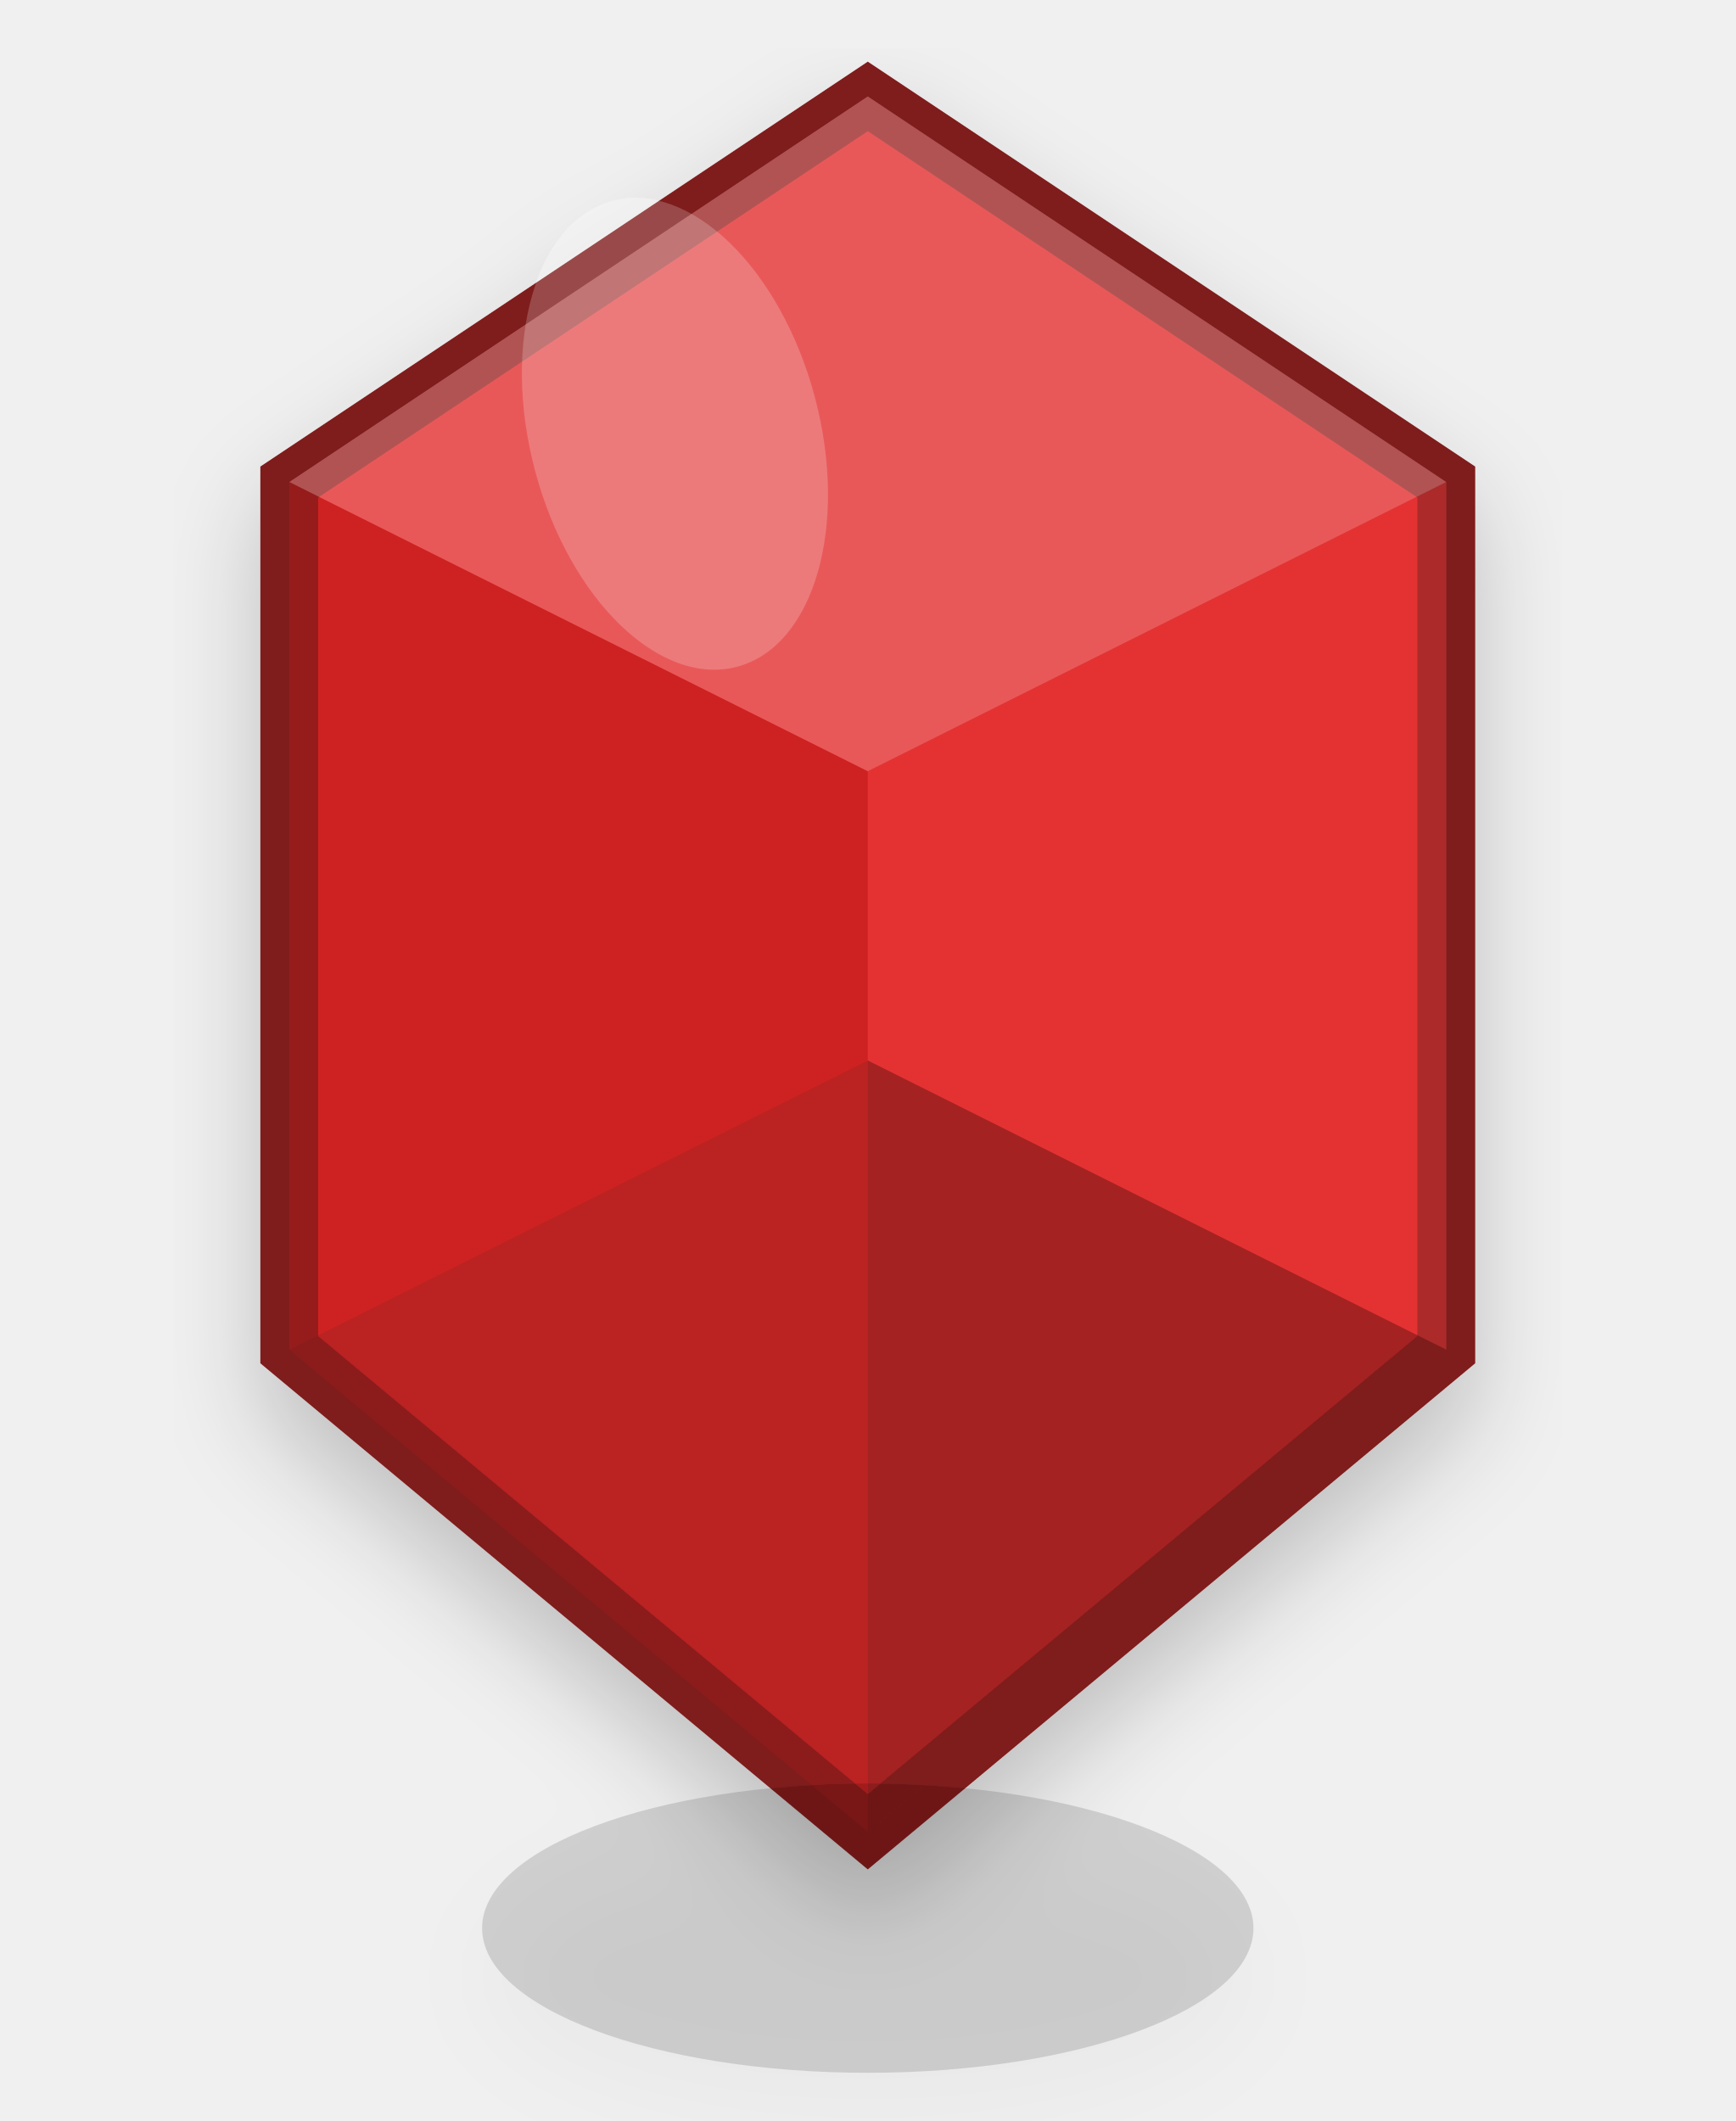
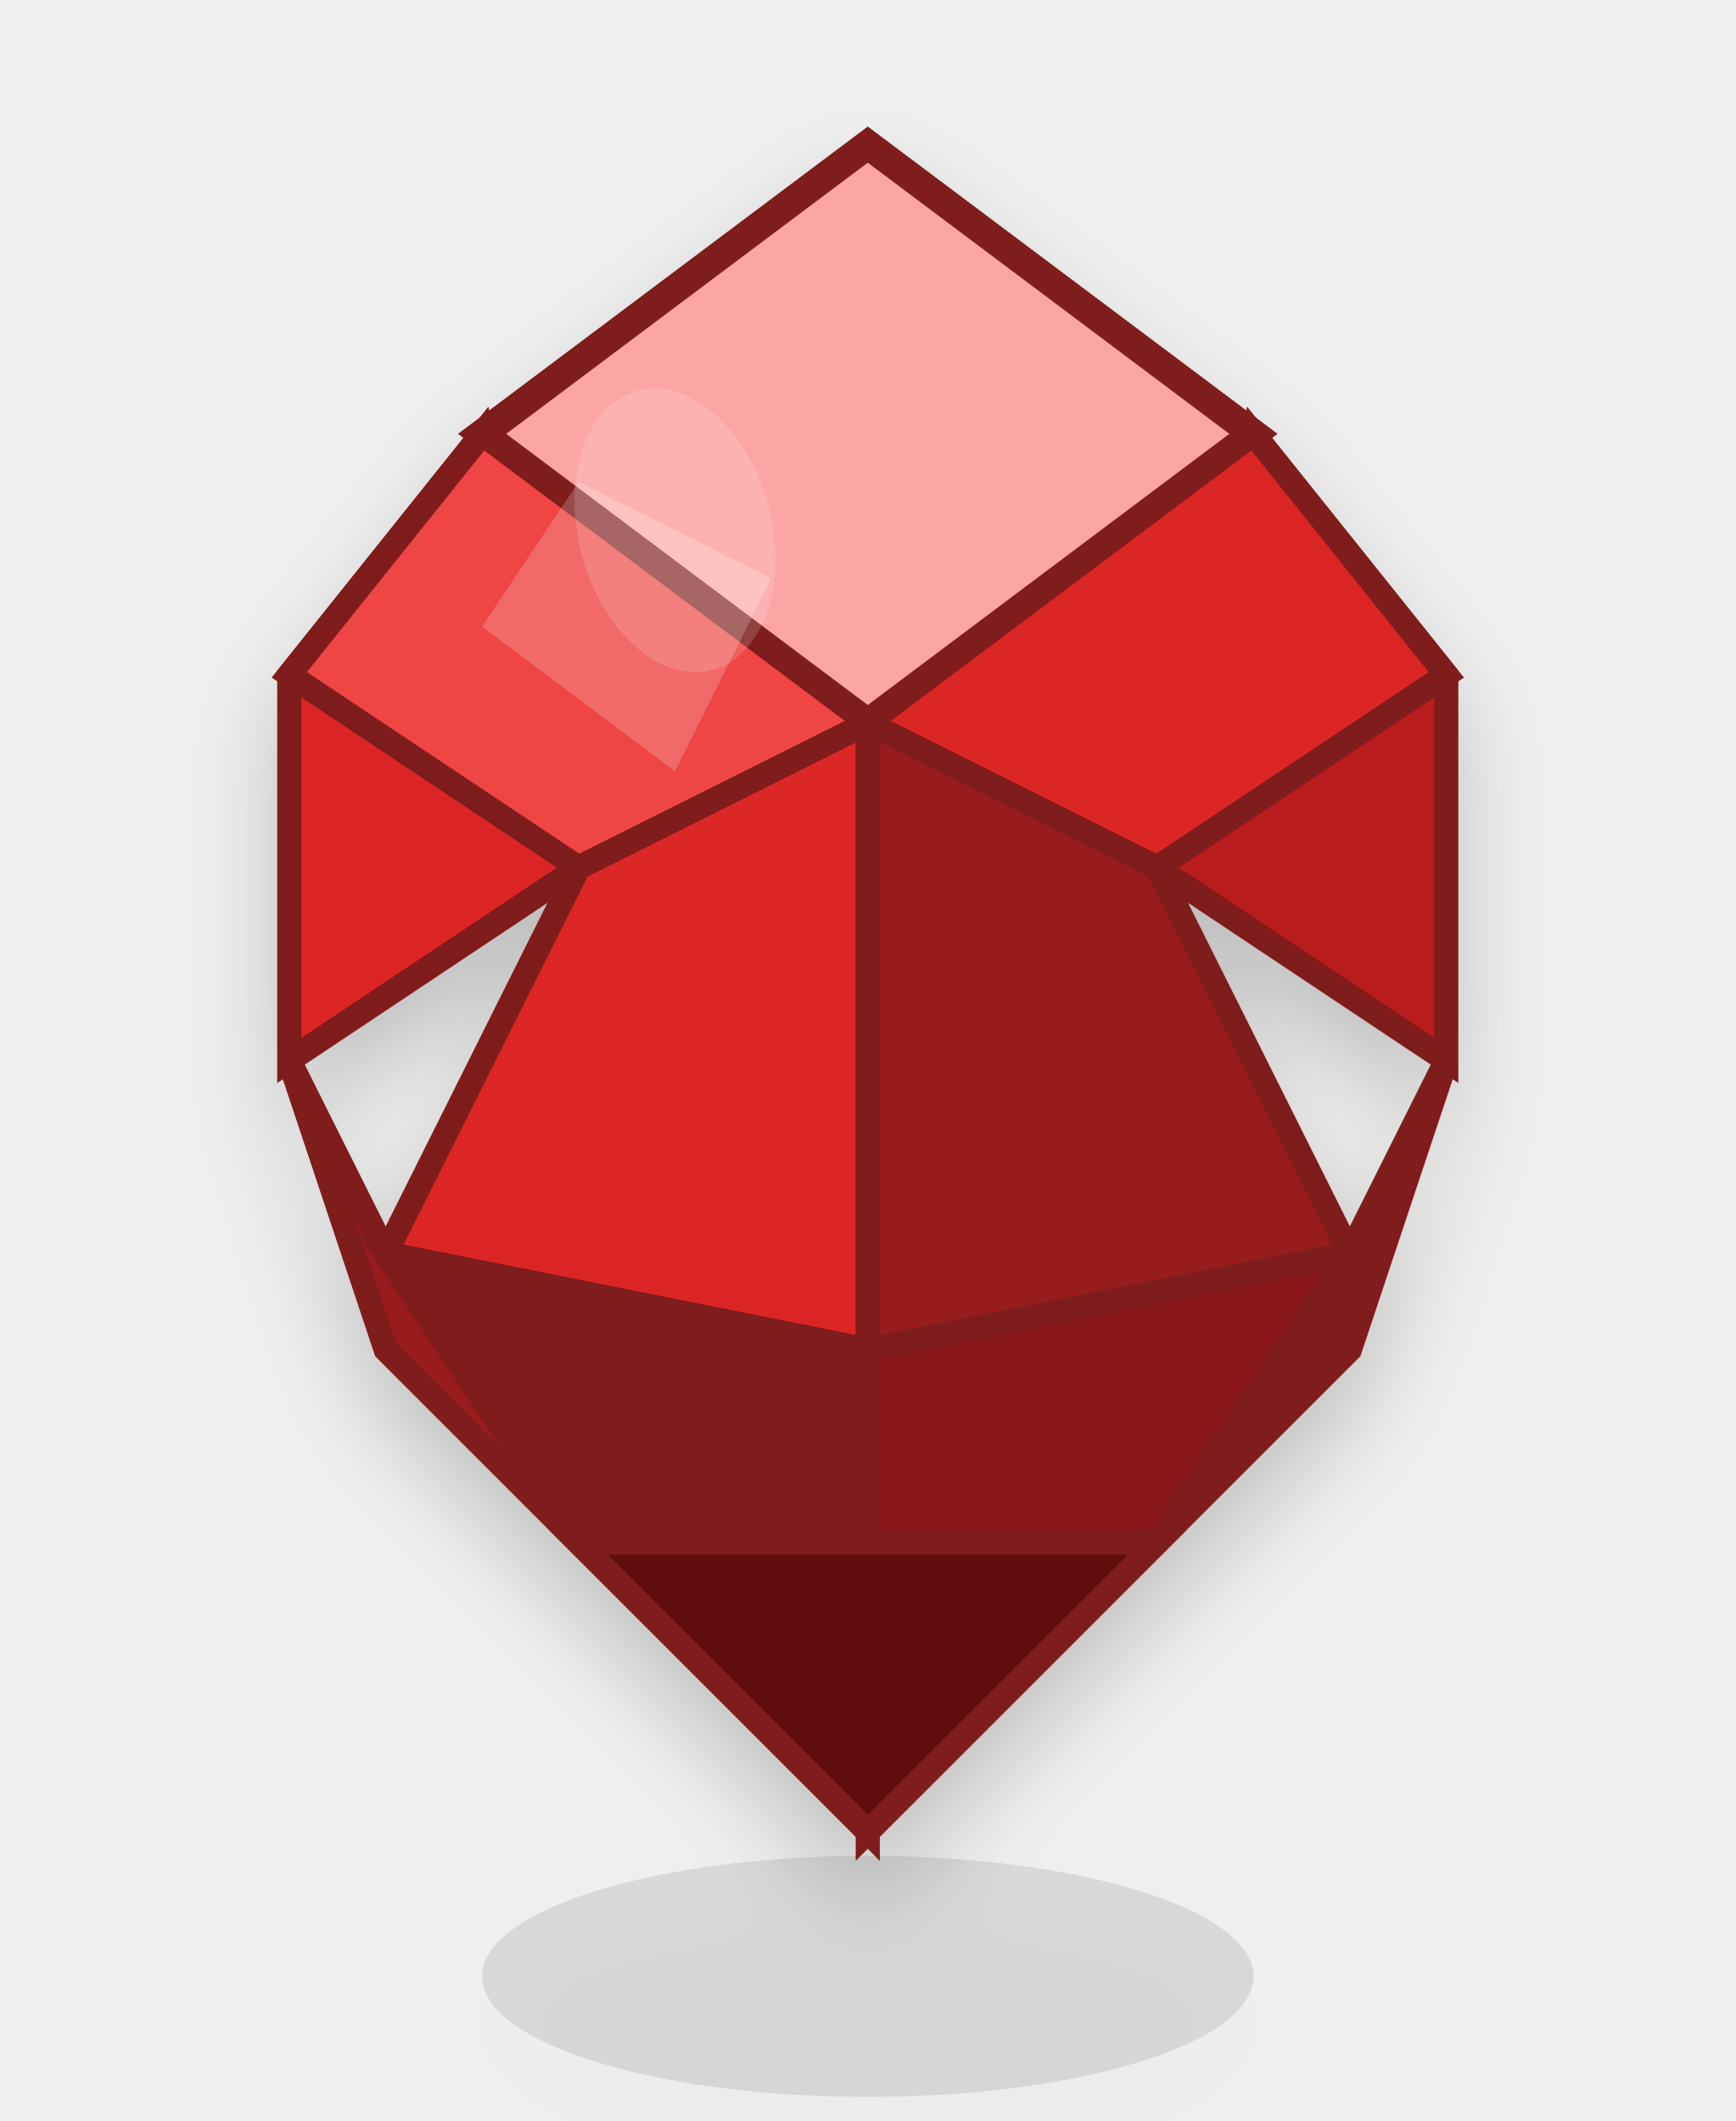
<svg xmlns="http://www.w3.org/2000/svg" viewBox="0 0 36 44" width="36" height="44">
  <defs>
    <filter id="shadow">
      <feDropShadow dx="0" dy="1" stdDeviation="1" flood-color="#00000033" />
    </filter>
  </defs>
  <g filter="url(#shadow)">
-     <polygon points="18,2 30,10 30,28 18,38 6,28 6,10" fill="#dc2626" stroke="#7f1d1d" stroke-width="1.2" />
-     <polygon points="18,2 30,10 18,16 6,10" fill="#fca5a5" opacity="0.4" />
-     <polygon points="18,16 30,10 30,28 18,22" fill="#ef4444" opacity="0.4" />
-     <polygon points="18,16 6,10 6,28 18,22" fill="#b91c1c" opacity="0.4" />
-     <polygon points="18,22 30,28 18,38" fill="#7f1d1d" opacity="0.6" />
-     <polygon points="18,22 6,28 18,38" fill="#991b1b" opacity="0.5" />
-     <ellipse cx="14" cy="9" rx="3" ry="5" fill="white" opacity="0.2" transform="rotate(-15 14 9)" />
-     <ellipse cx="18" cy="40" rx="8" ry="3" fill="#00000022" />
+     <polygon points="18,3 26,9 18,15 10,9" fill="#fca5a5" stroke="#7f1d1d" stroke-width="0.6" />
+     <polygon points="10,9 6,14 6,22 12,18" fill="#dc2626" stroke="#7f1d1d" stroke-width="0.5" />
+     <polygon points="26,9 30,14 30,22 24,18" fill="#b91c1c" stroke="#7f1d1d" stroke-width="0.5" />
+     <polygon points="10,9 18,15 12,18 6,14" fill="#ef4444" stroke="#7f1d1d" stroke-width="0.5" />
+     <polygon points="26,9 18,15 24,18 30,14" fill="#dc2626" stroke="#7f1d1d" stroke-width="0.5" />
+     <polygon points="12,18 18,15 18,28 8,26" fill="#dc2626" stroke="#7f1d1d" stroke-width="0.5" />
+     <polygon points="24,18 18,15 18,28 28,26" fill="#991b1b" stroke="#7f1d1d" stroke-width="0.5" />
+     <polygon points="6,22 8,26 12,32 8,28" fill="#991b1b" stroke="#7f1d1d" stroke-width="0.5" />
+     <polygon points="30,22 28,26 24,32 28,28" fill="#7f1d1d" stroke="#7f1d1d" stroke-width="0.5" />
+     <polygon points="8,26 18,28 18,38 12,32" fill="#7f1d1d" stroke="#7f1d1d" stroke-width="0.5" />
+     <polygon points="28,26 18,28 18,38 24,32" fill="#881818" stroke="#7f1d1d" stroke-width="0.5" />
+     <polygon points="12,32 18,38 24,32" fill="#601010" stroke="#7f1d1d" stroke-width="0.5" />
+     <polygon points="12,10 16,12 14,16 10,13" fill="white" opacity="0.2" />
+     <ellipse cx="14" cy="11" rx="2" ry="3" fill="white" opacity="0.15" transform="rotate(-15 14 11)" />
+     <ellipse cx="18" cy="41" rx="8" ry="2.5" fill="#00000018" />
  </g>
</svg>
